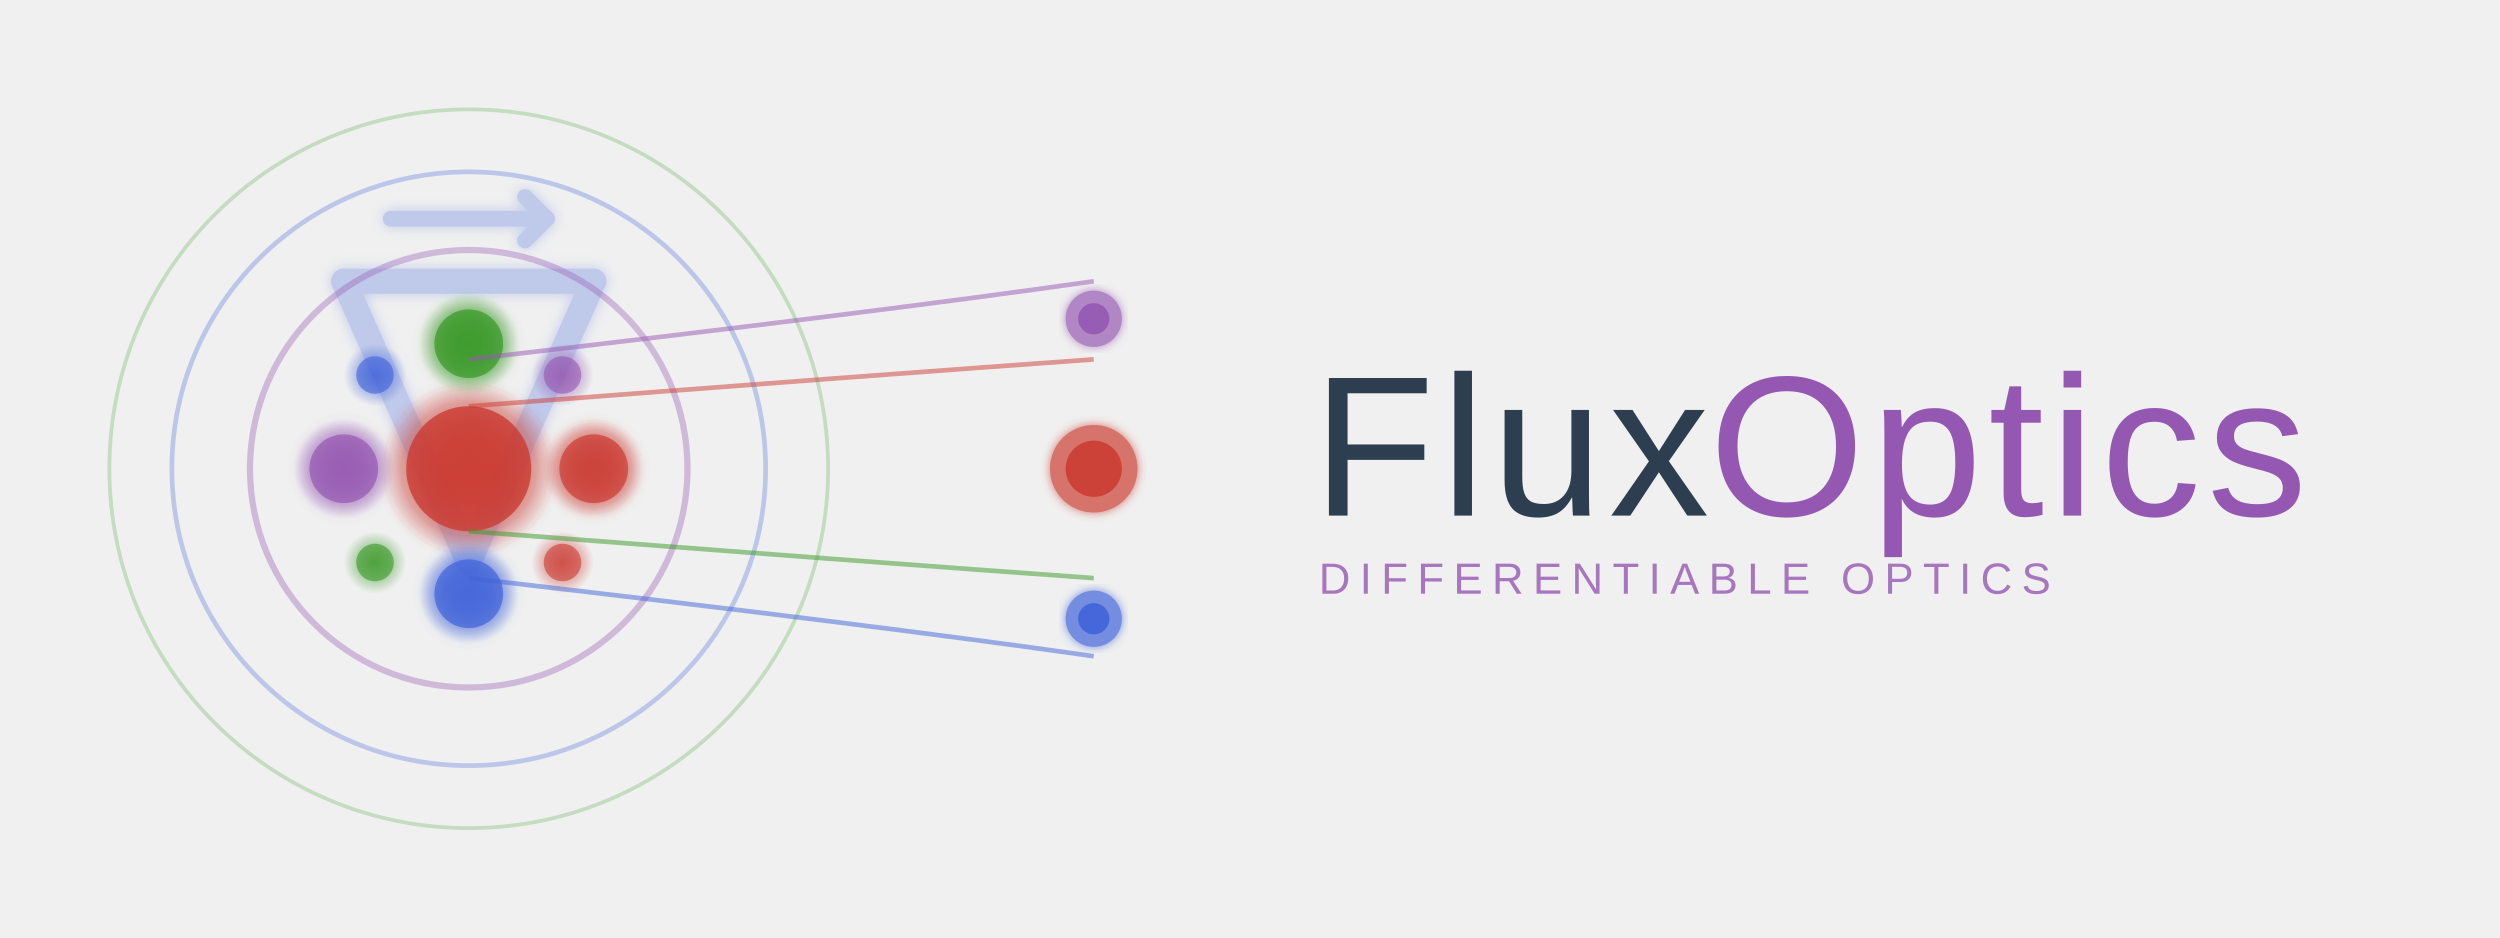
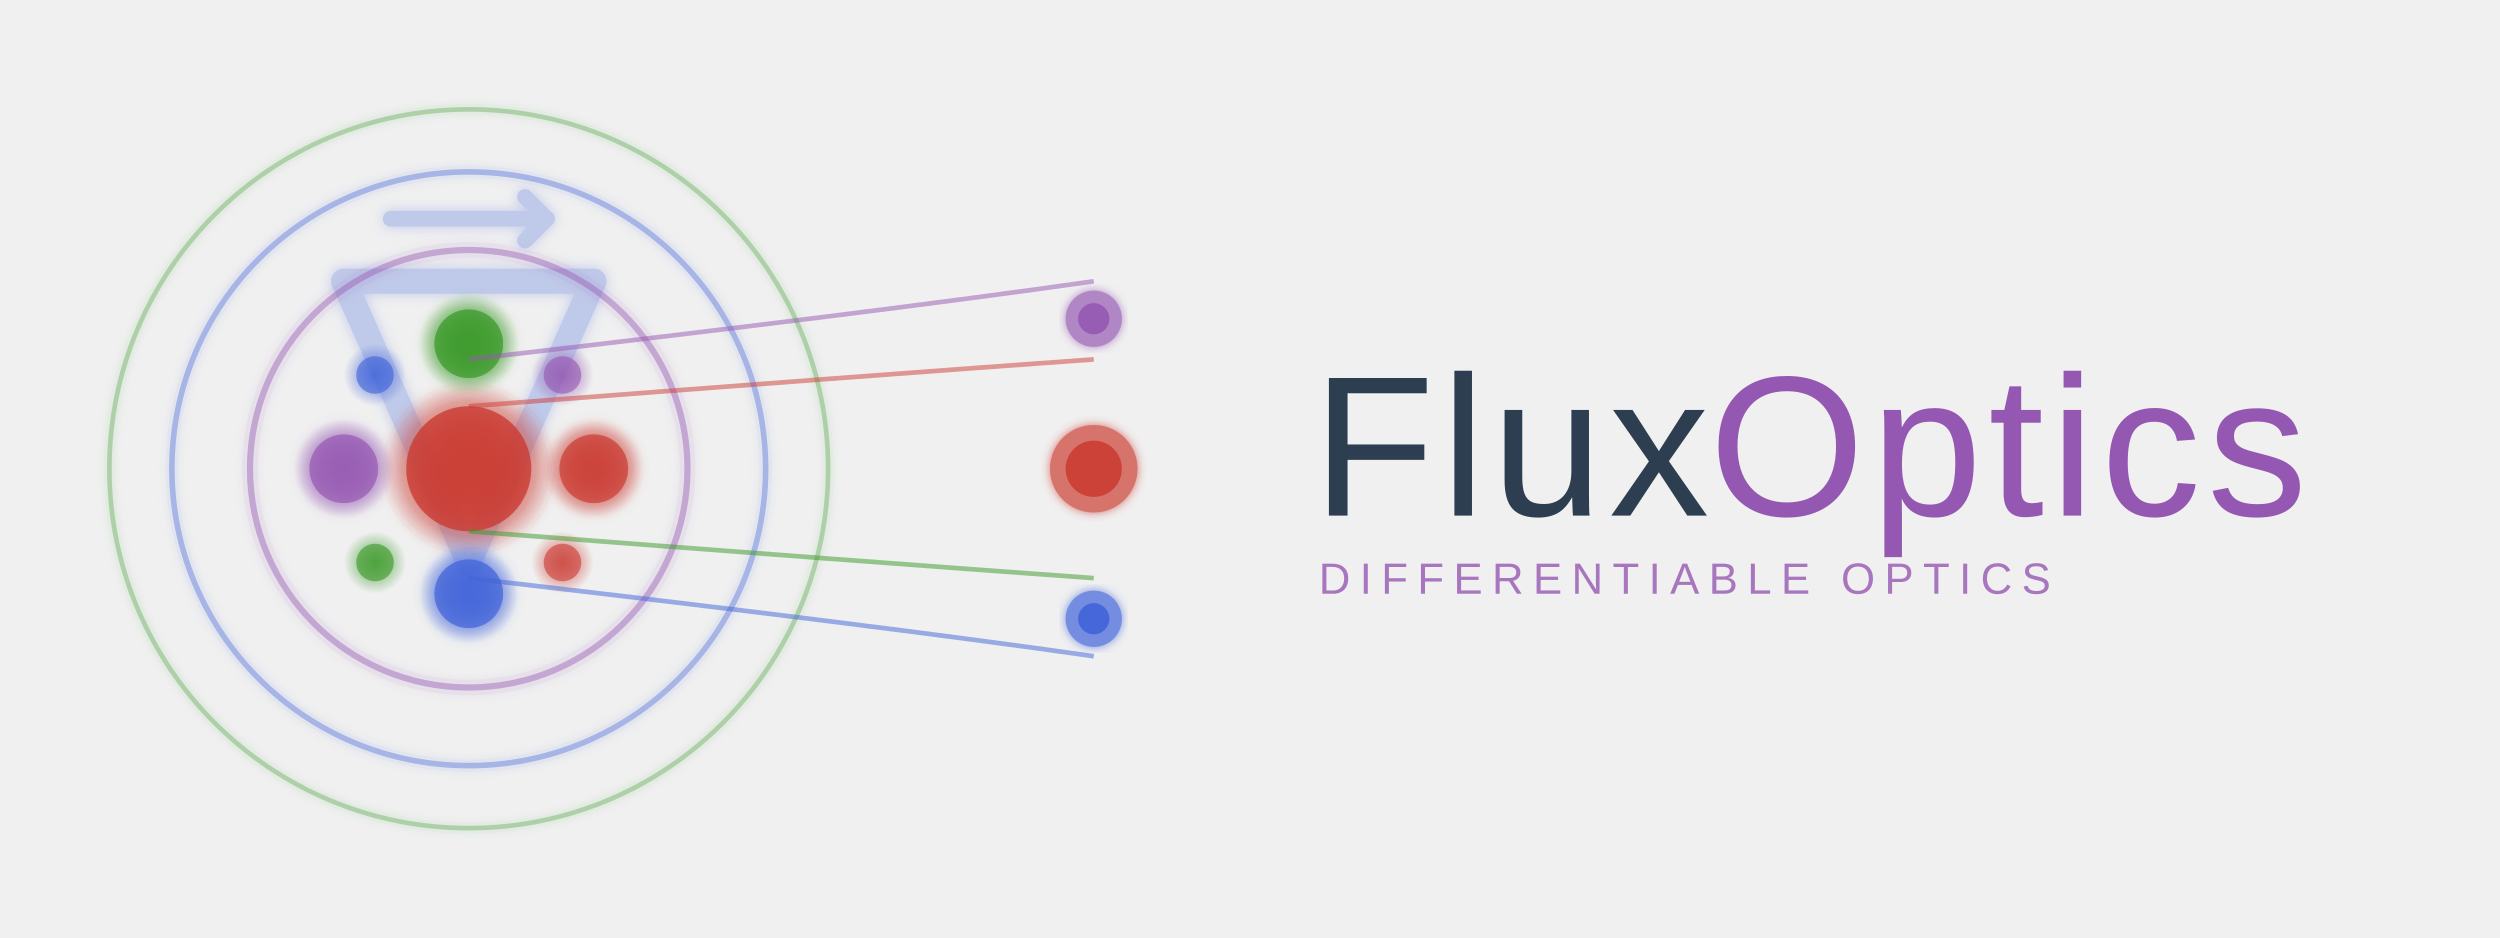
<svg xmlns="http://www.w3.org/2000/svg" viewBox="0 0 800 300">
  <defs>
    <radialGradient id="beamRed" cx="50%" cy="50%">
      <stop offset="0%" style="stop-color:#CB3C33;stop-opacity:1" />
      <stop offset="50%" style="stop-color:#CB3C33;stop-opacity:0.6" />
      <stop offset="100%" style="stop-color:#CB3C33;stop-opacity:0" />
    </radialGradient>
    <radialGradient id="beamGreen" cx="50%" cy="50%">
      <stop offset="0%" style="stop-color:#389826;stop-opacity:1" />
      <stop offset="50%" style="stop-color:#389826;stop-opacity:0.6" />
      <stop offset="100%" style="stop-color:#389826;stop-opacity:0" />
    </radialGradient>
    <radialGradient id="beamBlue" cx="50%" cy="50%">
      <stop offset="0%" style="stop-color:#4063D8;stop-opacity:1" />
      <stop offset="50%" style="stop-color:#4063D8;stop-opacity:0.6" />
      <stop offset="100%" style="stop-color:#4063D8;stop-opacity:0" />
    </radialGradient>
    <radialGradient id="beamPurple" cx="50%" cy="50%">
      <stop offset="0%" style="stop-color:#9558B2;stop-opacity:1" />
      <stop offset="50%" style="stop-color:#9558B2;stop-opacity:0.6" />
      <stop offset="100%" style="stop-color:#9558B2;stop-opacity:0" />
    </radialGradient>
    <filter id="glowLight">
      <feGaussianBlur stdDeviation="1.5" result="coloredBlur" />
      <feMerge>
        <feMergeNode in="coloredBlur" />
        <feMergeNode in="SourceGraphic" />
      </feMerge>
    </filter>
    <filter id="glowNabla">
      <feGaussianBlur stdDeviation="2" result="coloredBlur" />
      <feMerge>
        <feMergeNode in="coloredBlur" />
        <feMergeNode in="SourceGraphic" />
      </feMerge>
    </filter>
  </defs>
  <rect width="800" height="300" fill="white" fill-opacity="0" />
  <g opacity="0.28" filter="url(#glowNabla)">
    <line x1="110" y1="90" x2="190" y2="90" stroke="#4063D8" stroke-width="8" stroke-linecap="round" />
    <line x1="110" y1="90" x2="150" y2="180" stroke="#4063D8" stroke-width="8" stroke-linecap="round" />
    <line x1="190" y1="90" x2="150" y2="180" stroke="#4063D8" stroke-width="8" stroke-linecap="round" />
    <line x1="125" y1="70" x2="175" y2="70" stroke="#4063D8" stroke-width="5" stroke-linecap="round" />
    <line x1="175" y1="70" x2="168" y2="63" stroke="#4063D8" stroke-width="5" stroke-linecap="round" />
    <line x1="175" y1="70" x2="168" y2="77" stroke="#4063D8" stroke-width="5" stroke-linecap="round" />
  </g>
  <circle cx="150" cy="150" r="28" fill="url(#beamRed)" filter="url(#glowLight)" opacity="0.9" />
  <circle cx="150" cy="150" r="20" fill="#CB3C33" opacity="0.8" />
  <circle cx="150" cy="110" r="16" fill="url(#beamGreen)" filter="url(#glowLight)" opacity="0.85" />
  <circle cx="150" cy="110" r="11" fill="#389826" opacity="0.7" />
  <circle cx="150" cy="190" r="16" fill="url(#beamBlue)" filter="url(#glowLight)" opacity="0.85" />
  <circle cx="150" cy="190" r="11" fill="#4063D8" opacity="0.7" />
  <circle cx="110" cy="150" r="16" fill="url(#beamPurple)" filter="url(#glowLight)" opacity="0.85" />
  <circle cx="110" cy="150" r="11" fill="#9558B2" opacity="0.7" />
  <circle cx="190" cy="150" r="16" fill="url(#beamRed)" filter="url(#glowLight)" opacity="0.85" />
  <circle cx="190" cy="150" r="11" fill="#CB3C33" opacity="0.7" />
  <circle cx="120" cy="120" r="10" fill="url(#beamBlue)" opacity="0.7" />
  <circle cx="120" cy="120" r="6" fill="#4063D8" opacity="0.6" />
  <circle cx="180" cy="120" r="10" fill="url(#beamPurple)" opacity="0.7" />
  <circle cx="180" cy="120" r="6" fill="#9558B2" opacity="0.6" />
  <circle cx="120" cy="180" r="10" fill="url(#beamGreen)" opacity="0.7" />
  <circle cx="120" cy="180" r="6" fill="#389826" opacity="0.6" />
  <circle cx="180" cy="180" r="10" fill="url(#beamRed)" opacity="0.7" />
  <circle cx="180" cy="180" r="6" fill="#CB3C33" opacity="0.6" />
-   <g opacity="0.6">
-     <circle cx="150" cy="150" r="70" fill="none" stroke="#9558B2" stroke-width="2" opacity="0.6" />
-     <circle cx="150" cy="150" r="95" fill="none" stroke="#4063D8" stroke-width="1.5" opacity="0.5" />
-     <circle cx="150" cy="150" r="115" fill="none" stroke="#389826" stroke-width="1.2" opacity="0.4" />
+   <g opacity="0.65">
+     <circle cx="150" cy="150" r="70" fill="none" stroke="#9558B2" stroke-width="5" opacity="0.15" filter="url(#glowLight)" />
+     <circle cx="150" cy="150" r="70" fill="none" stroke="#9558B2" stroke-width="2" opacity="0.7" />
+     <circle cx="150" cy="150" r="95" fill="none" stroke="#4063D8" stroke-width="4" opacity="0.12" filter="url(#glowLight)" />
+     <circle cx="150" cy="150" r="95" fill="none" stroke="#4063D8" stroke-width="1.8" opacity="0.6" />
+     <circle cx="150" cy="150" r="115" fill="none" stroke="#389826" stroke-width="3.5" opacity="0.1" filter="url(#glowLight)" />
+     <circle cx="150" cy="150" r="115" fill="none" stroke="#389826" stroke-width="1.5" opacity="0.5" />
  </g>
  <g opacity="0.5" stroke-width="1.5">
    <path d="M 150 115 Q 280 100 350 90" fill="none" stroke="#9558B2" />
    <path d="M 150 185 Q 280 200 350 210" fill="none" stroke="#4063D8" />
    <path d="M 150 130 Q 280 120 350 115" fill="none" stroke="#CB3C33" />
    <path d="M 150 170 Q 280 180 350 185" fill="none" stroke="#389826" />
  </g>
  <circle cx="350" cy="102" r="9" fill="#9558B2" opacity="0.7" filter="url(#glowLight)" />
  <circle cx="350" cy="102" r="5" fill="#9558B2" opacity="0.9" />
  <circle cx="350" cy="198" r="9" fill="#4063D8" opacity="0.7" filter="url(#glowLight)" />
  <circle cx="350" cy="198" r="5" fill="#4063D8" opacity="0.9" />
  <circle cx="350" cy="150" r="14" fill="#CB3C33" opacity="0.7" filter="url(#glowLight)" />
  <circle cx="350" cy="150" r="9" fill="#CB3C33" opacity="0.9" />
  <text x="420" y="165" font-family="Arial, Helvetica, sans-serif" font-size="64" font-weight="300" fill="#2c3e50" letter-spacing="2">
    Flux<tspan font-weight="500" fill="#9558B2">Optics</tspan>
  </text>
  <text x="422" y="190" font-family="Arial, Helvetica, sans-serif" font-size="14" font-weight="300" fill="#9558B2" letter-spacing="3" opacity="0.8">
    DIFFERENTIABLE OPTICS
  </text>
</svg>
